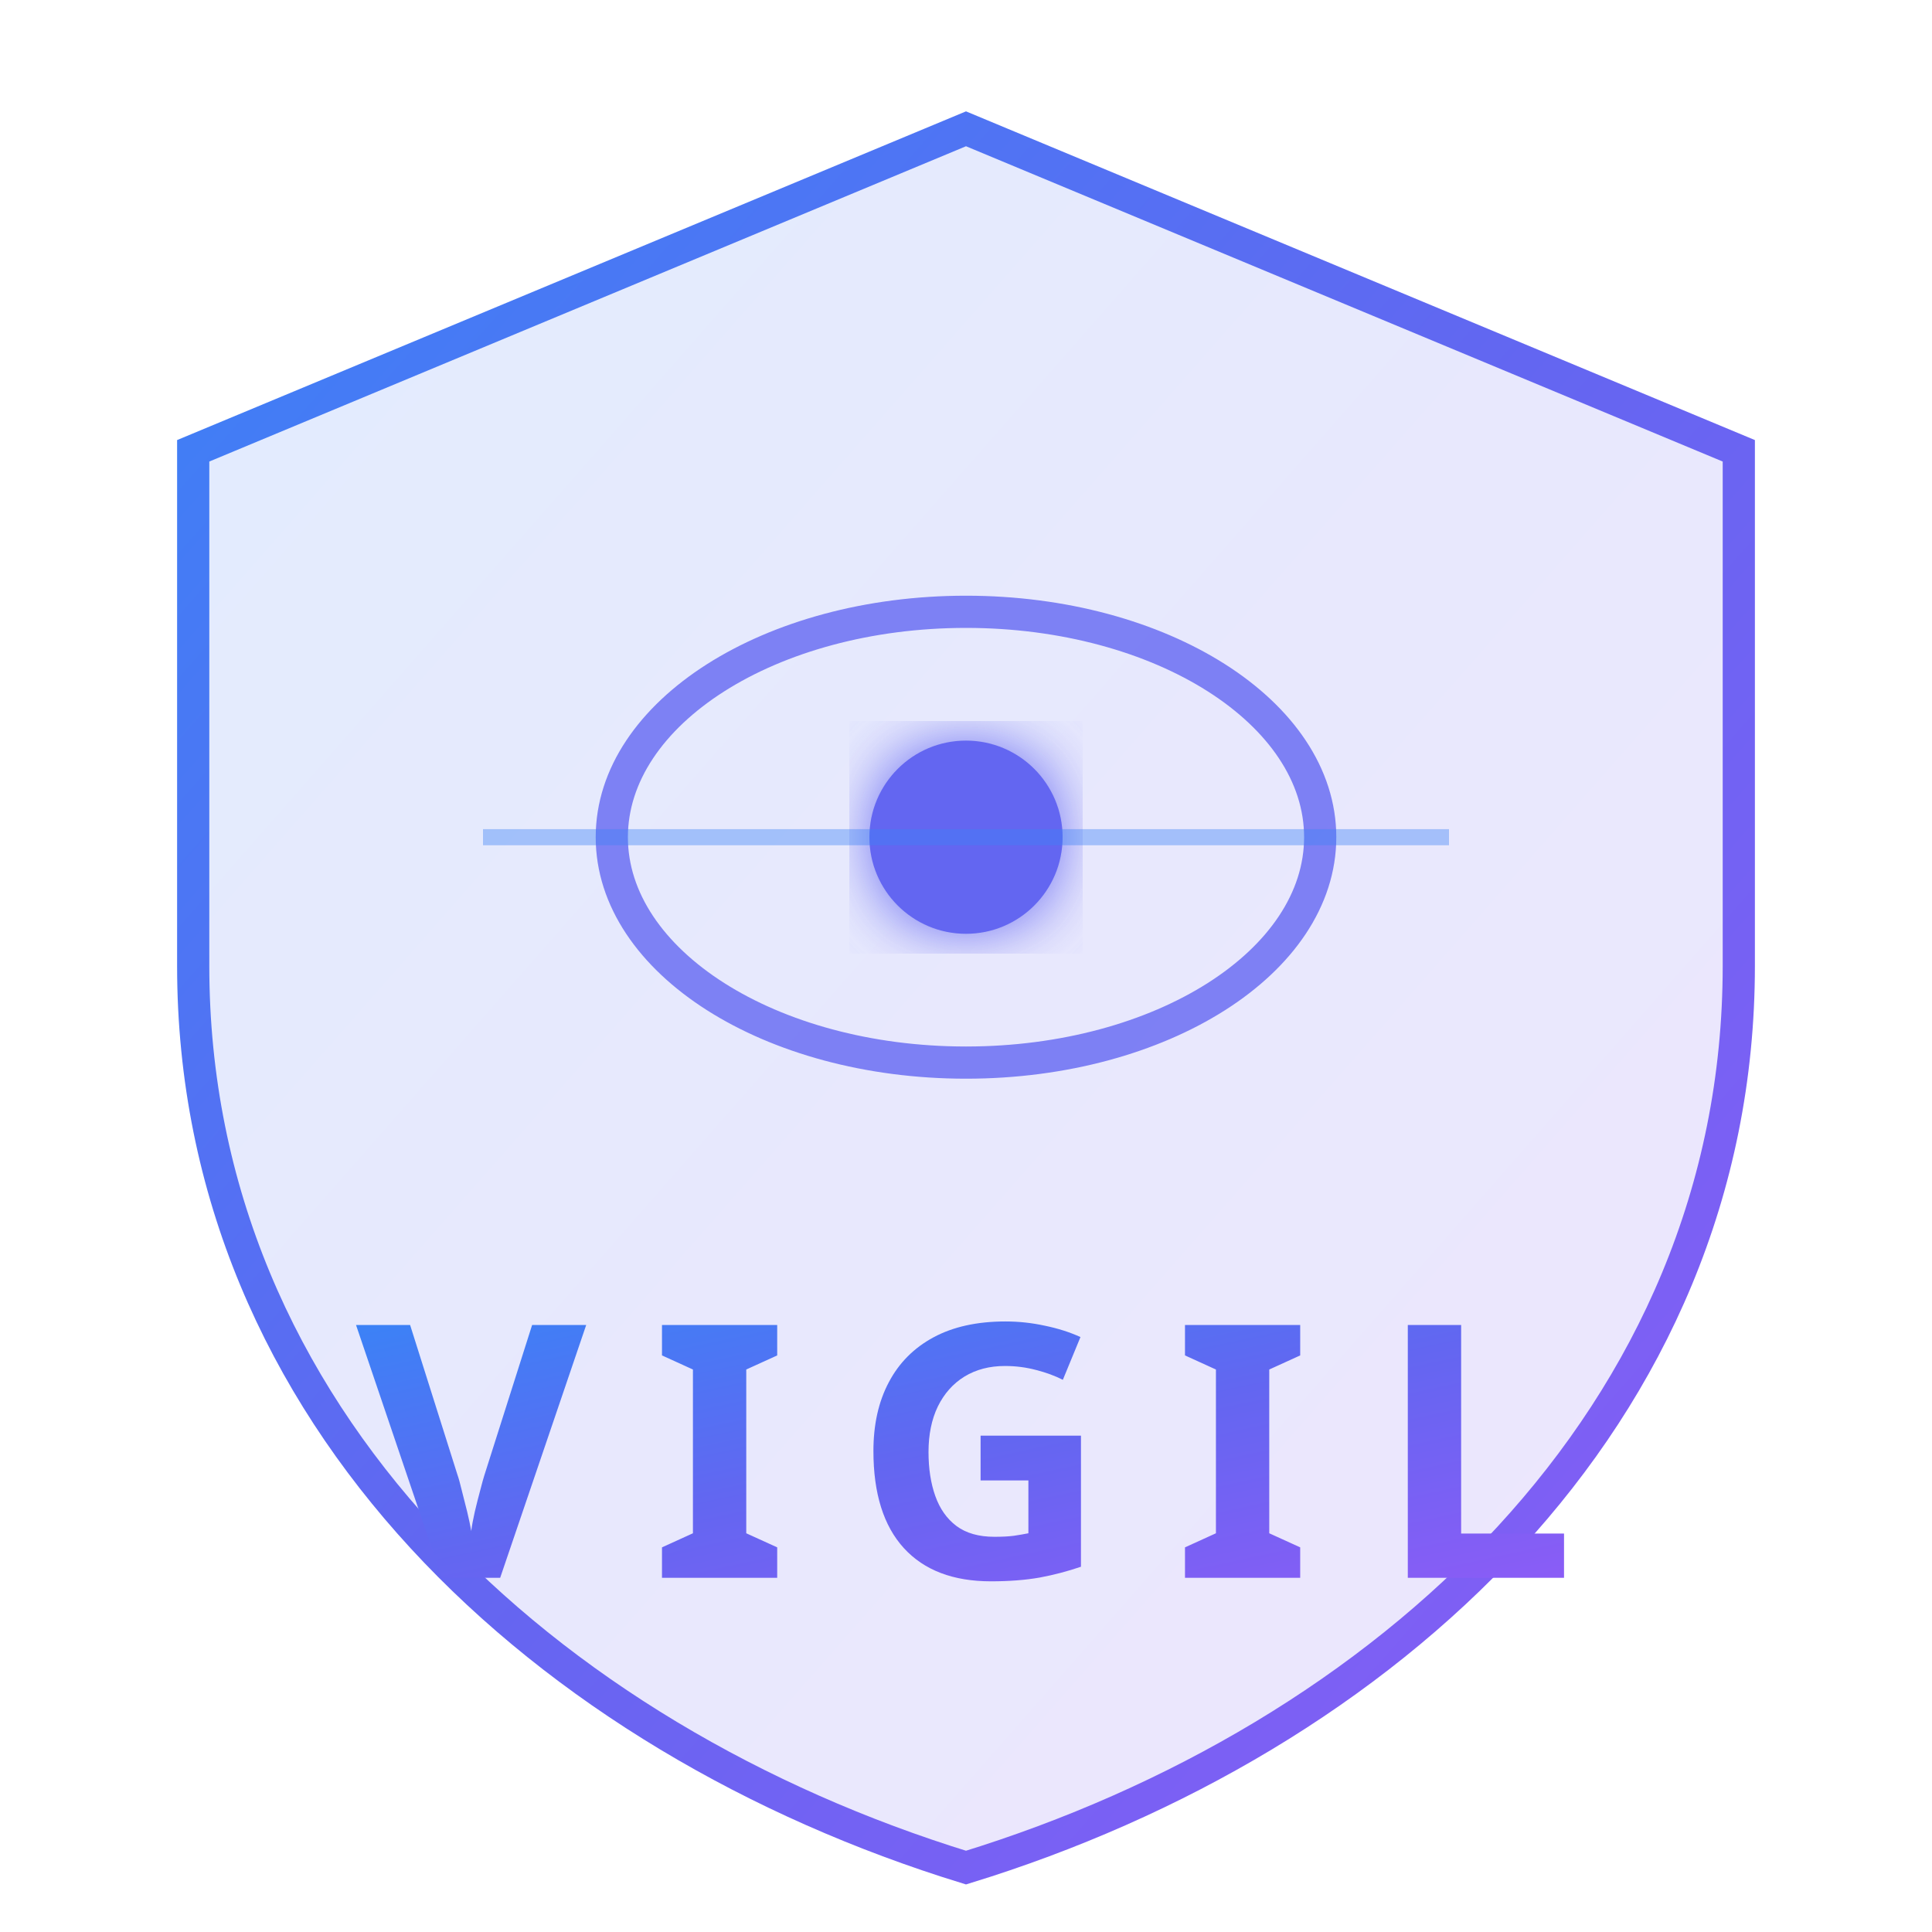
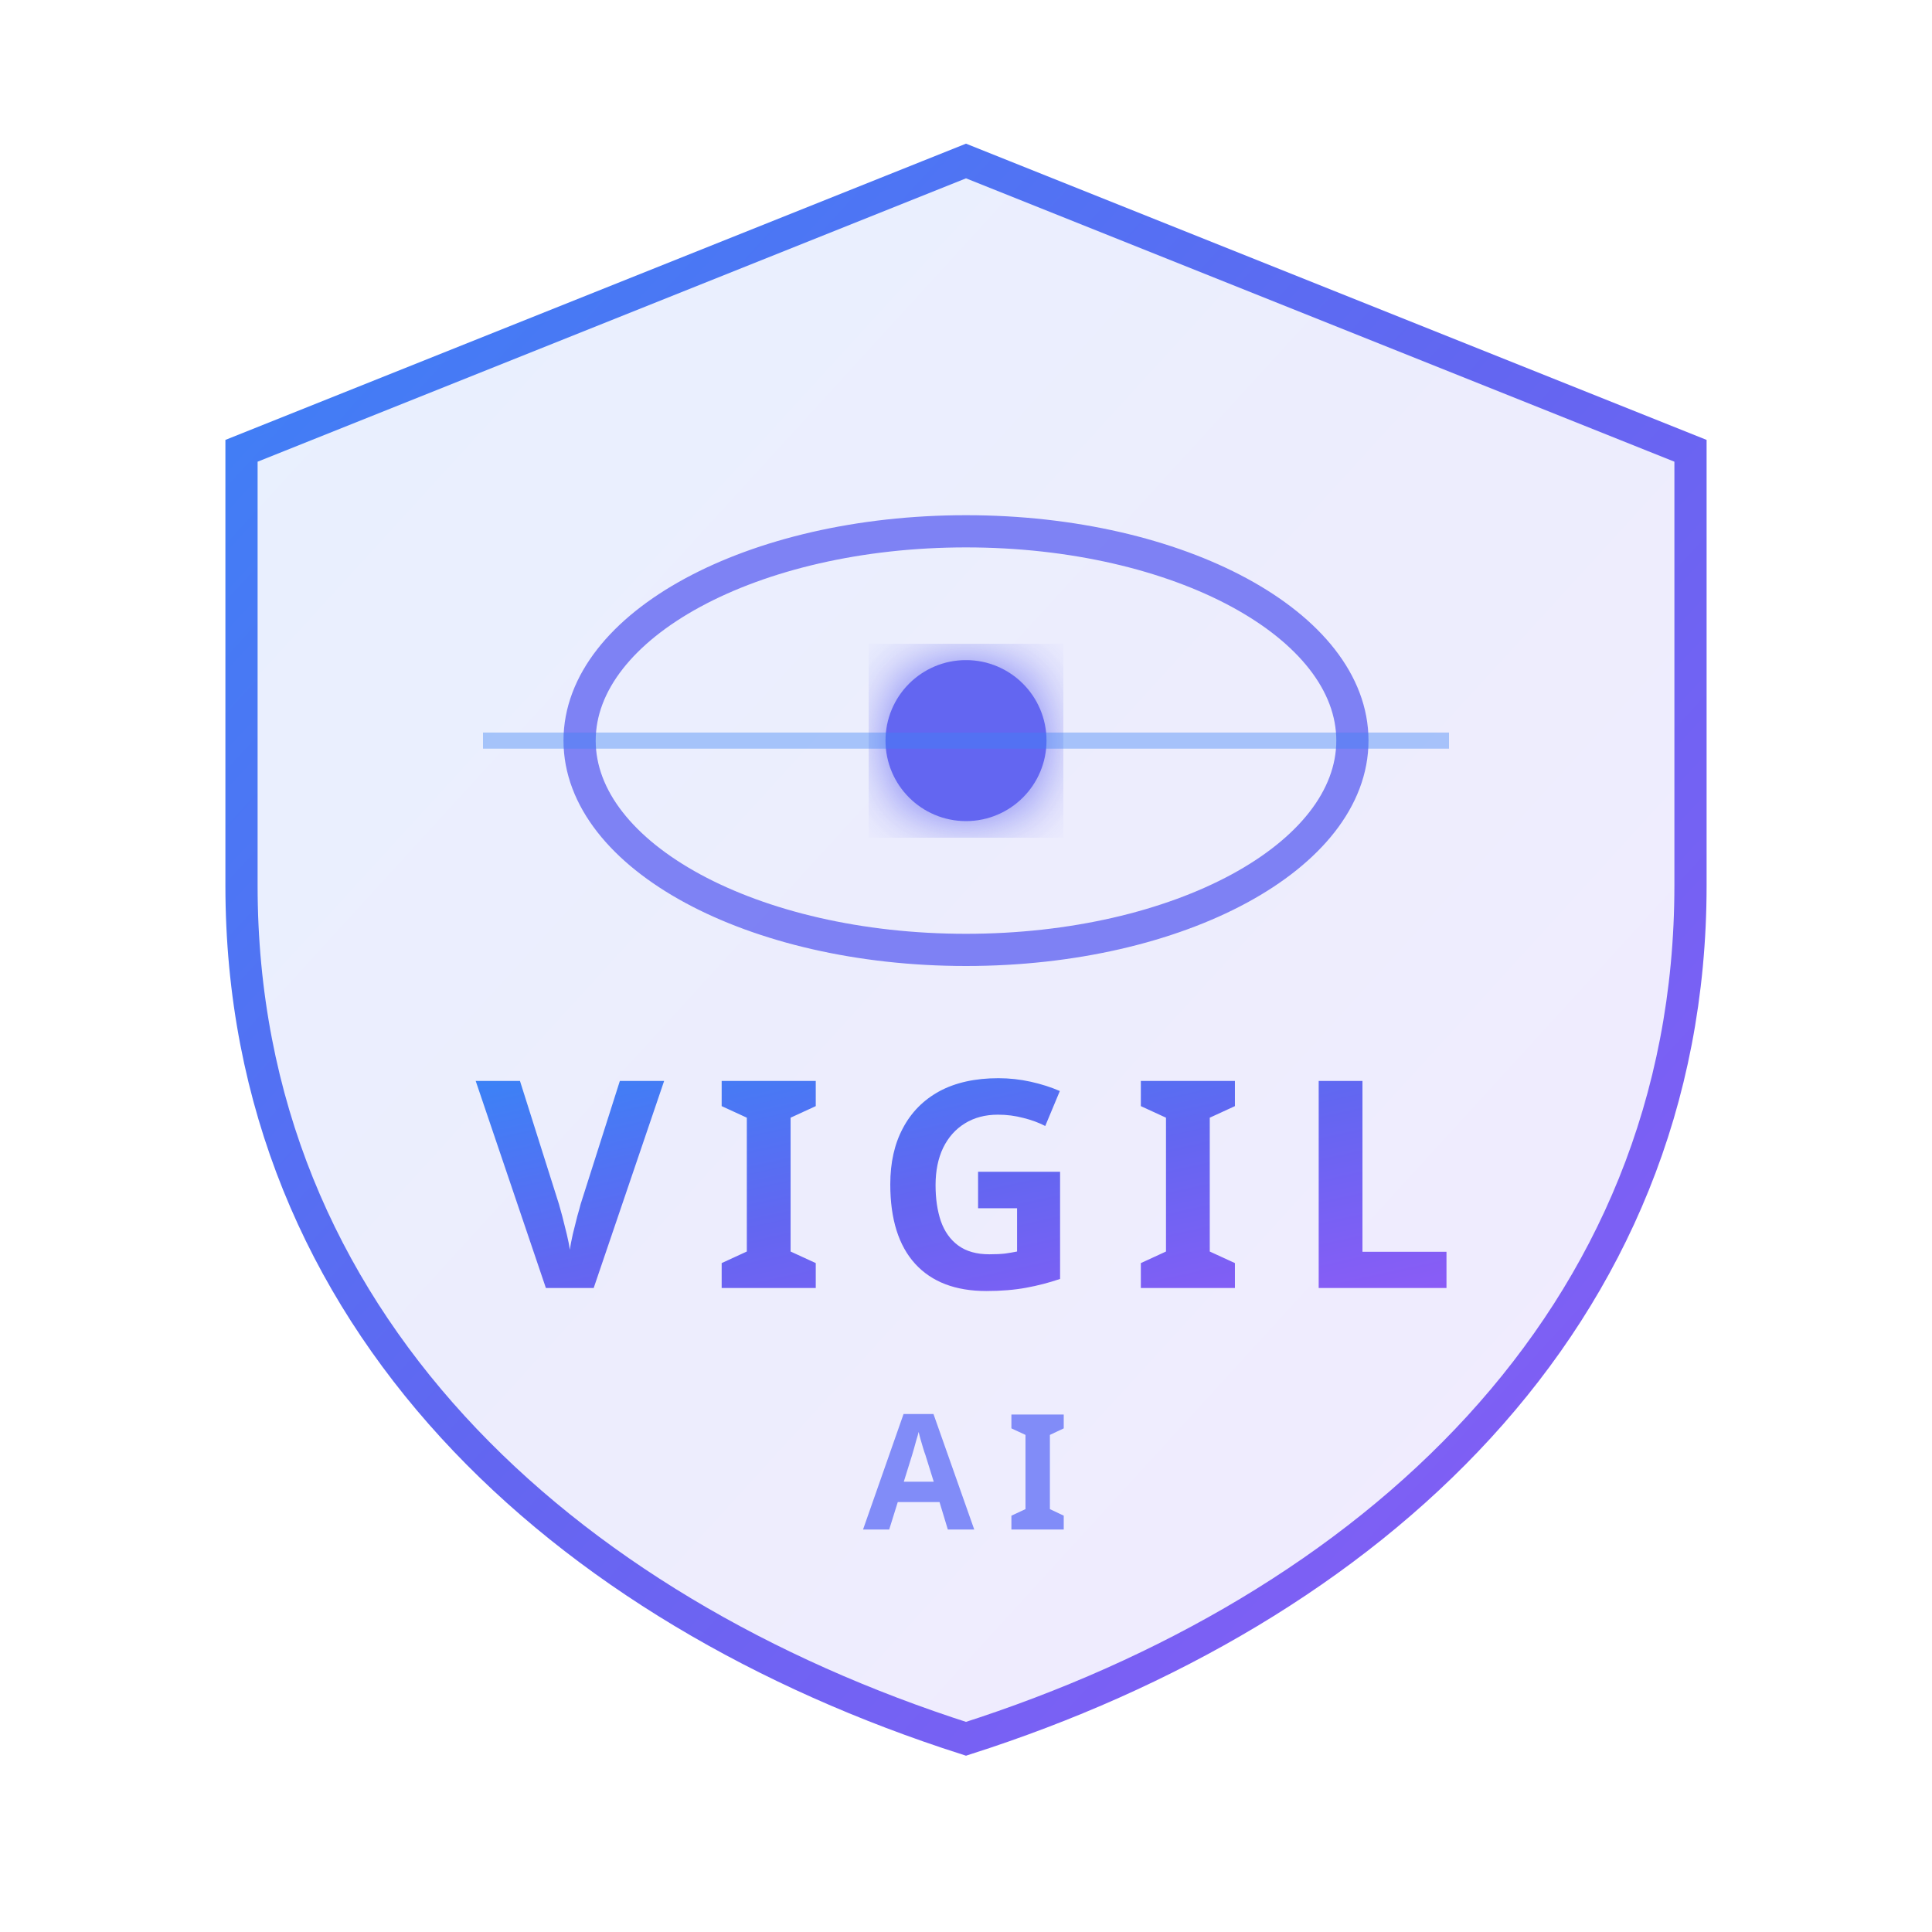
<svg xmlns="http://www.w3.org/2000/svg" width="120" height="120" viewBox="0 0 120 120">
  <defs>
    <linearGradient id="shieldGrad" x1="0%" y1="0%" x2="100%" y2="100%">
      <stop offset="0%" style="stop-color:#3b82f6;stop-opacity:1" />
      <stop offset="50%" style="stop-color:#6366f1;stop-opacity:1" />
      <stop offset="100%" style="stop-color:#8b5cf6;stop-opacity:1" />
    </linearGradient>
    <filter id="glow">
      <feGaussianBlur stdDeviation="2" result="coloredBlur" />
      <feMerge>
        <feMergeNode in="coloredBlur" />
        <feMergeNode in="SourceGraphic" />
      </feMerge>
    </filter>
  </defs>
-   <path d="M60 8 L108 28 L108 60 C108 88 86 108 60 116 C34 108 12 88 12 60 L12 28 Z" fill="url(#shieldGrad)" opacity="0.15" stroke="url(#shieldGrad)" stroke-width="1.5">
-     <animate attributeName="opacity" values="0.15;0.25;0.15" dur="3s" repeatCount="indefinite" />
+   <path d="M60 10 L105 28 L105 55 C105 82 85 100 60 108 C35 100 15 82 15 55 L15 28 Z" fill="url(#shieldGrad)" opacity="0.12" stroke="url(#shieldGrad)" stroke-width="1">
+     <animate attributeName="opacity" values="0.12;0.22;0.12" dur="3s" repeatCount="indefinite" />
  </path>
-   <path d="M60 8 L108 28 L108 60 C108 88 86 108 60 116 C34 108 12 88 12 60 L12 28 Z" fill="none" stroke="url(#shieldGrad)" stroke-width="2" />
-   <ellipse cx="60" cy="52" rx="22" ry="14" fill="none" stroke="#6366f1" stroke-width="2" opacity="0.8">
-     <animate attributeName="ry" values="14;16;14" dur="2s" repeatCount="indefinite" />
+   <path d="M60 10 L105 28 L105 55 C105 82 85 100 60 108 C35 100 15 82 15 55 L15 28 Z" fill="none" stroke="url(#shieldGrad)" stroke-width="2" />
+   <ellipse cx="60" cy="46" rx="24" ry="13" fill="none" stroke="#6366f1" stroke-width="2" opacity="0.8">
+     <animate attributeName="ry" values="13;15;13" dur="2s" repeatCount="indefinite" />
  </ellipse>
-   <circle cx="60" cy="52" r="6" fill="#6366f1" filter="url(#glow)">
-     <animate attributeName="r" values="5;7;5" dur="2s" repeatCount="indefinite" />
+   <circle cx="60" cy="46" r="5" fill="#6366f1" filter="url(#glow)">
+     <animate attributeName="r" values="4;6;4" dur="2s" repeatCount="indefinite" />
  </circle>
-   <line x1="30" y1="52" x2="90" y2="52" stroke="#3b82f6" stroke-width="1" opacity="0.4">
-     <animate attributeName="y1" values="35;70;35" dur="2.5s" repeatCount="indefinite" />
-     <animate attributeName="y2" values="35;70;35" dur="2.5s" repeatCount="indefinite" />
-     <animate attributeName="opacity" values="0.6;0;0.6" dur="2.5s" repeatCount="indefinite" />
+   <line x1="30" y1="46" x2="90" y2="46" stroke="#3b82f6" stroke-width="1" opacity="0.4">
+     <animate attributeName="y1" values="30;65;30" dur="2.5s" repeatCount="indefinite" />
+     <animate attributeName="y2" values="30;65;30" dur="2.5s" repeatCount="indefinite" />
+     <animate attributeName="opacity" values="0.5;0;0.5" dur="2.5s" repeatCount="indefinite" />
  </line>
-   <text x="60" y="98" text-anchor="middle" font-family="system-ui, sans-serif" font-weight="800" font-size="22" fill="url(#shieldGrad)" letter-spacing="4">VIGIL</text>
+   <text x="60" y="80" text-anchor="middle" font-family="system-ui, sans-serif" font-weight="800" font-size="18" fill="url(#shieldGrad)" letter-spacing="3">VIGIL</text>
+   <text x="60" y="95" text-anchor="middle" font-family="system-ui, sans-serif" font-weight="600" font-size="10" fill="#818cf8" letter-spacing="2">AI</text>
</svg>
